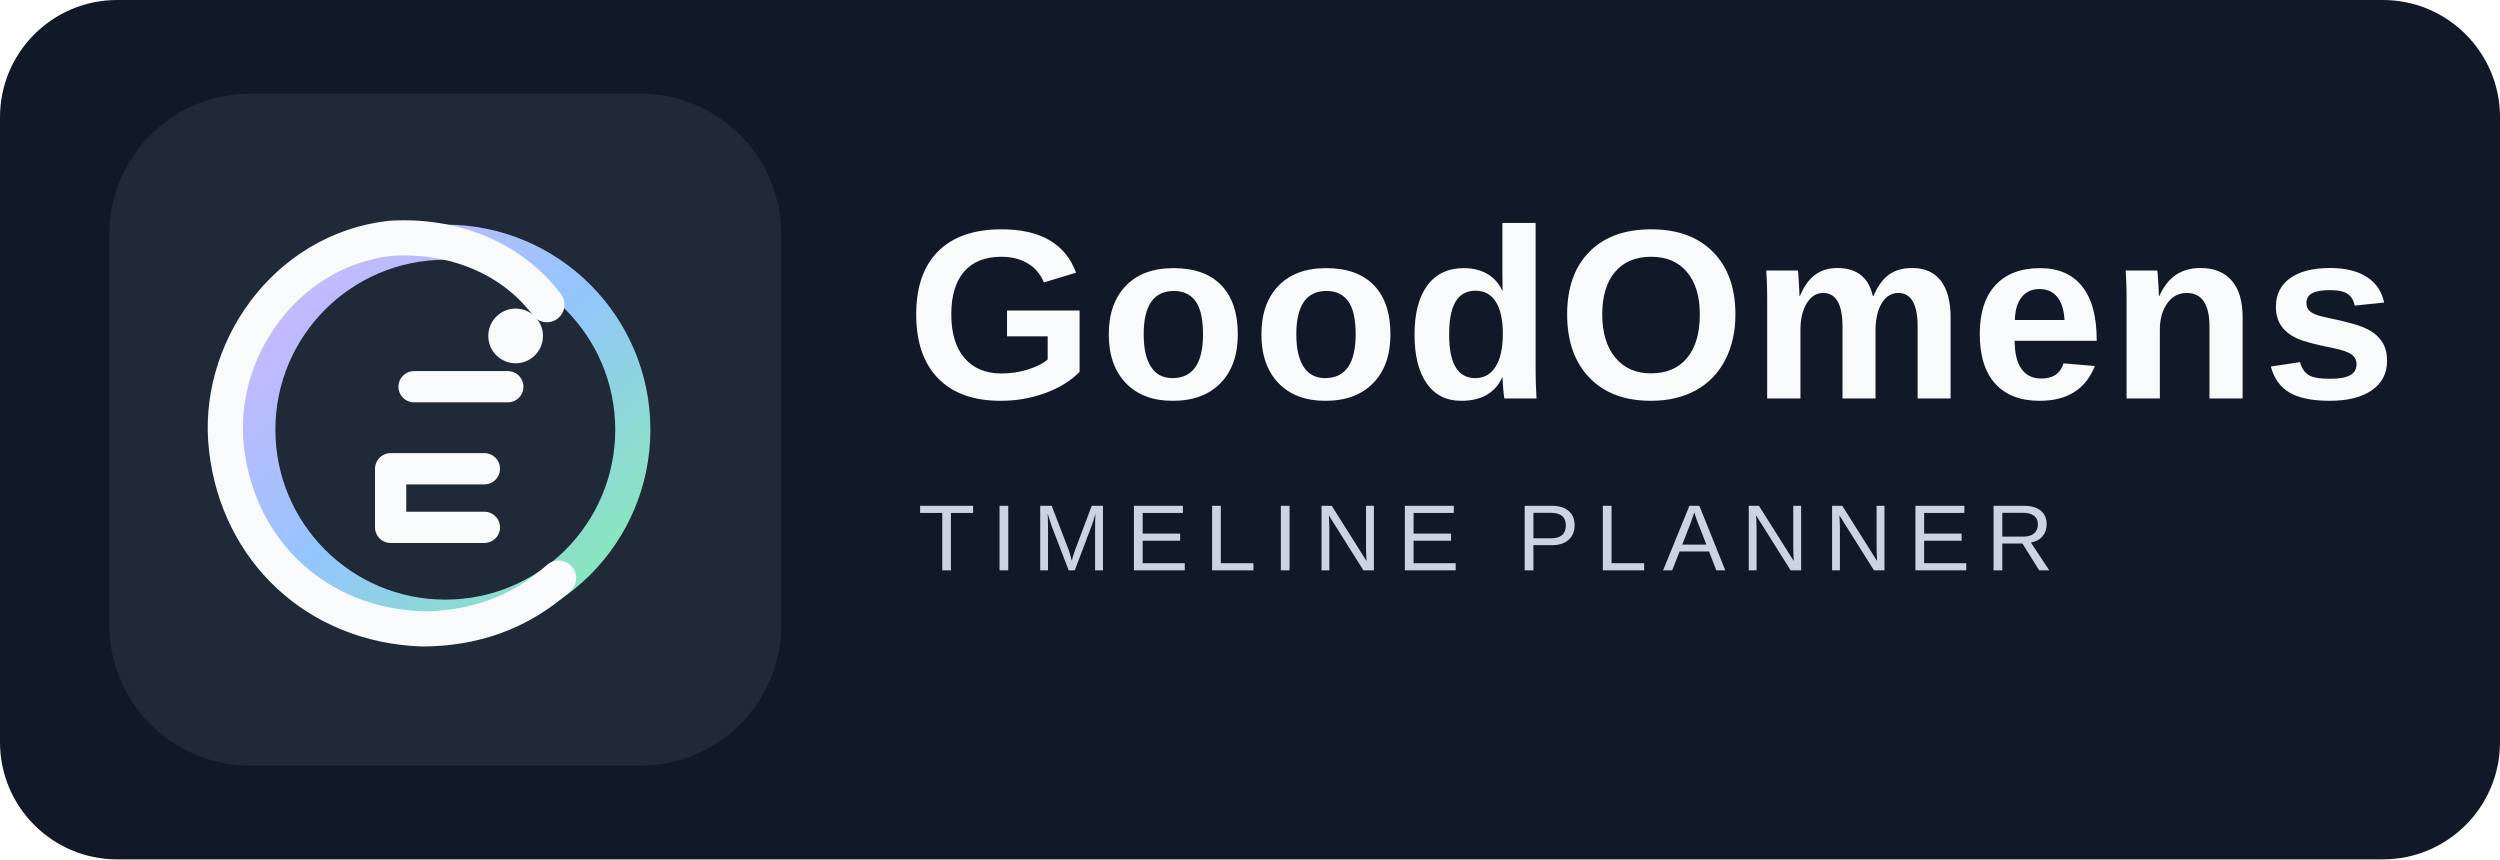
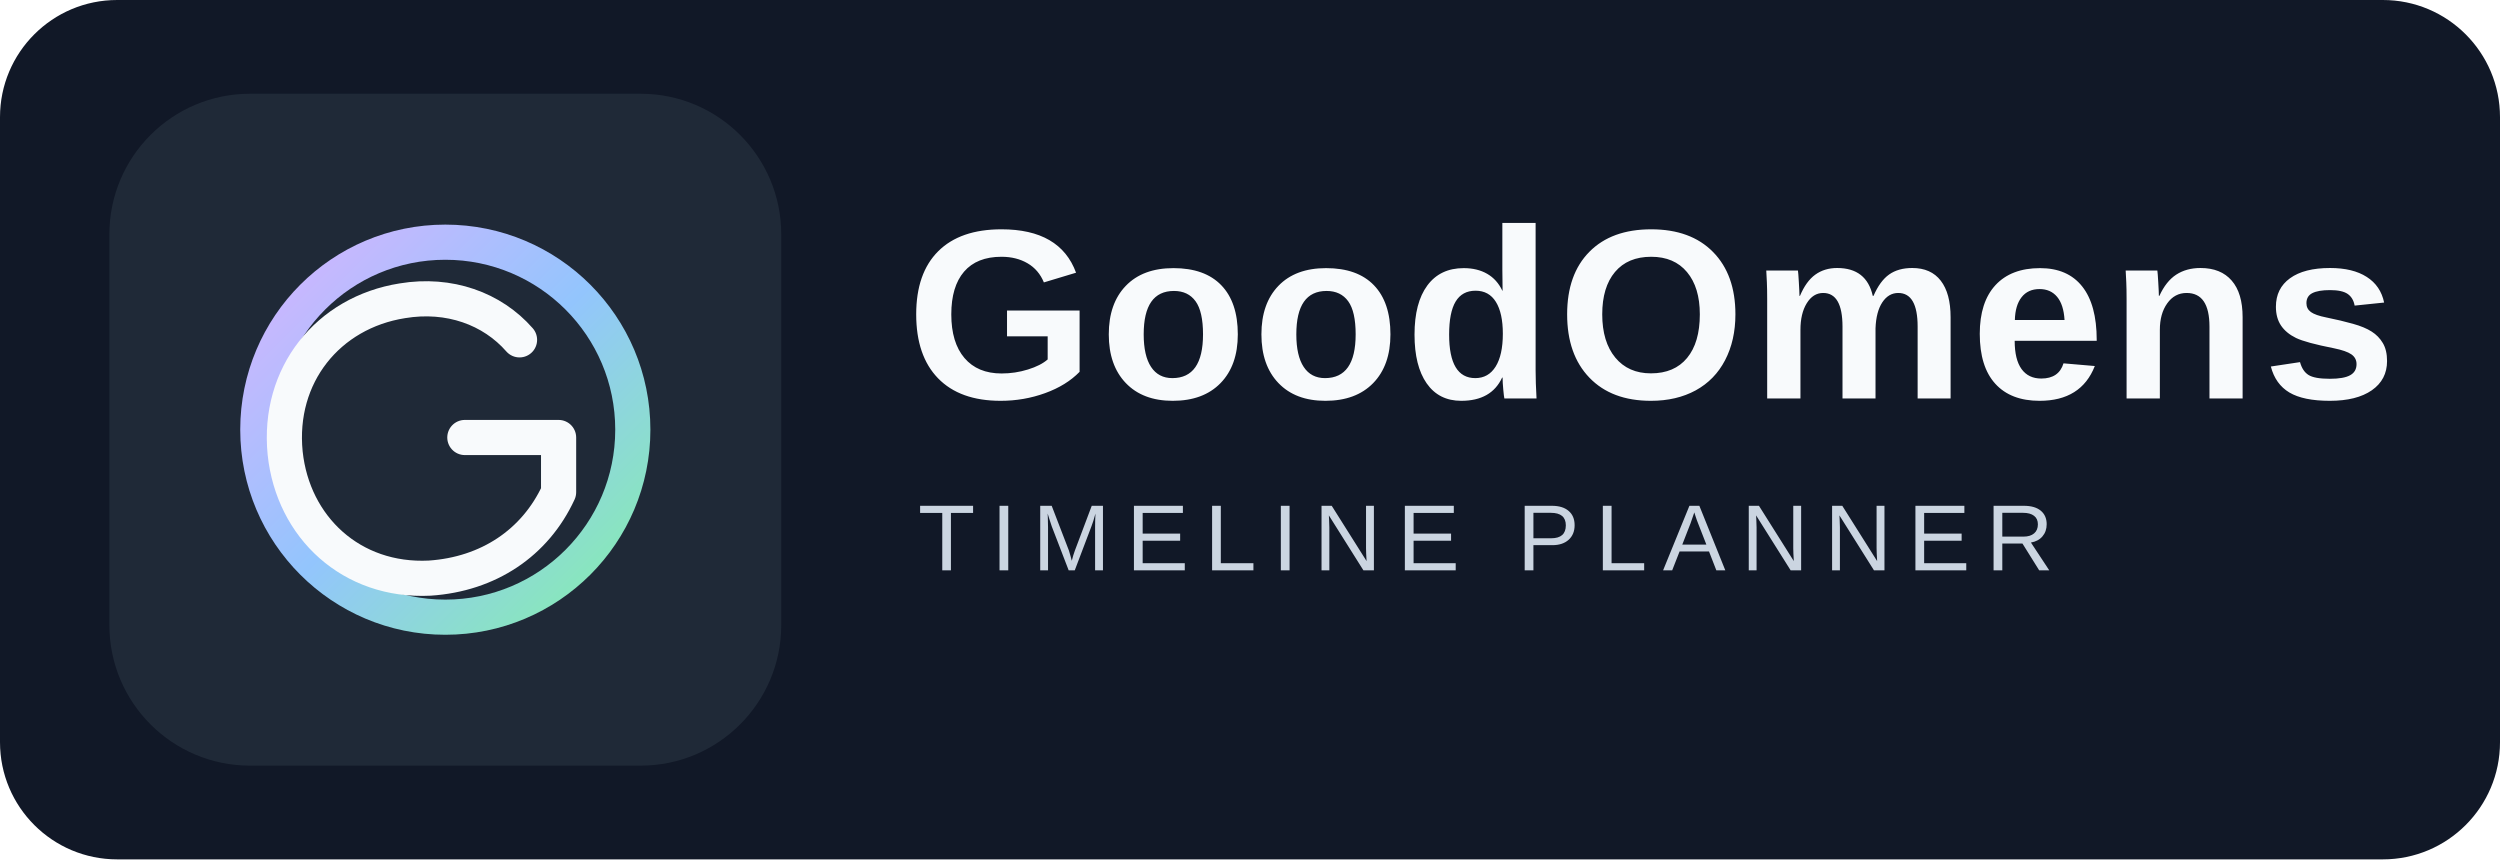
<svg xmlns="http://www.w3.org/2000/svg" width="640" height="220" viewBox="0 0 640 220" role="img" aria-label="GoodOmens titlebar banner">
  <defs>
    <linearGradient id="gradGlow" x1="0%" x2="100%" y1="0%" y2="100%">
      <stop offset="0%" stop-color="#d6b4ff" />
      <stop offset="50%" stop-color="#93c5fd" />
      <stop offset="100%" stop-color="#86efac" />
    </linearGradient>
  </defs>
  <rect width="640" height="220" rx="30" fill="#111827" />
  <g transform="translate(28 24)">
    <rect width="172" height="172" rx="36" fill="#1f2937" />
    <circle cx="86" cy="86" r="48" fill="none" stroke="url(#gradGlow)" stroke-width="9" />
-     <path d="M112 54c-9-12-24-18-40-17-27 3-45 29-42 54 3 26 23 45 50 46 13 0 25-4 35-13" fill="none" stroke="#f8fafc" stroke-width="9" stroke-linecap="round" />
-     <path d="M96 96h-24v15h24" fill="none" stroke="#f8fafc" stroke-width="8" stroke-linecap="round" stroke-linejoin="round" />
-     <path d="M78 75h24" stroke="#f8fafc" stroke-width="8" stroke-linecap="round" />
-     <circle cx="104" cy="62" r="7" fill="#f8fafc" />
+     <path d="M105 63c-7-8-18-12-30-10-19 3-32 19-30 39 2 19 17 33 37 32 15-1 27-9 33-22V88H91" fill="none" stroke="#f8fafc" stroke-width="9" stroke-linecap="round" stroke-linejoin="round" />
  </g>
  <g transform="translate(232 0)">
    <text x="0" y="102" fill="#f8fafc" font-family="Arial, Helvetica, sans-serif" font-size="62" font-weight="700" letter-spacing="1.2">GoodOmens</text>
    <text x="3" y="146" fill="#cbd5e1" font-family="Arial, Helvetica, sans-serif" font-size="24" letter-spacing="4">TIMELINE PLANNER</text>
    <path d="M5 170H410" stroke="url(#gradGlow)" stroke-width="6" stroke-linecap="round" />
  </g>
</svg>
